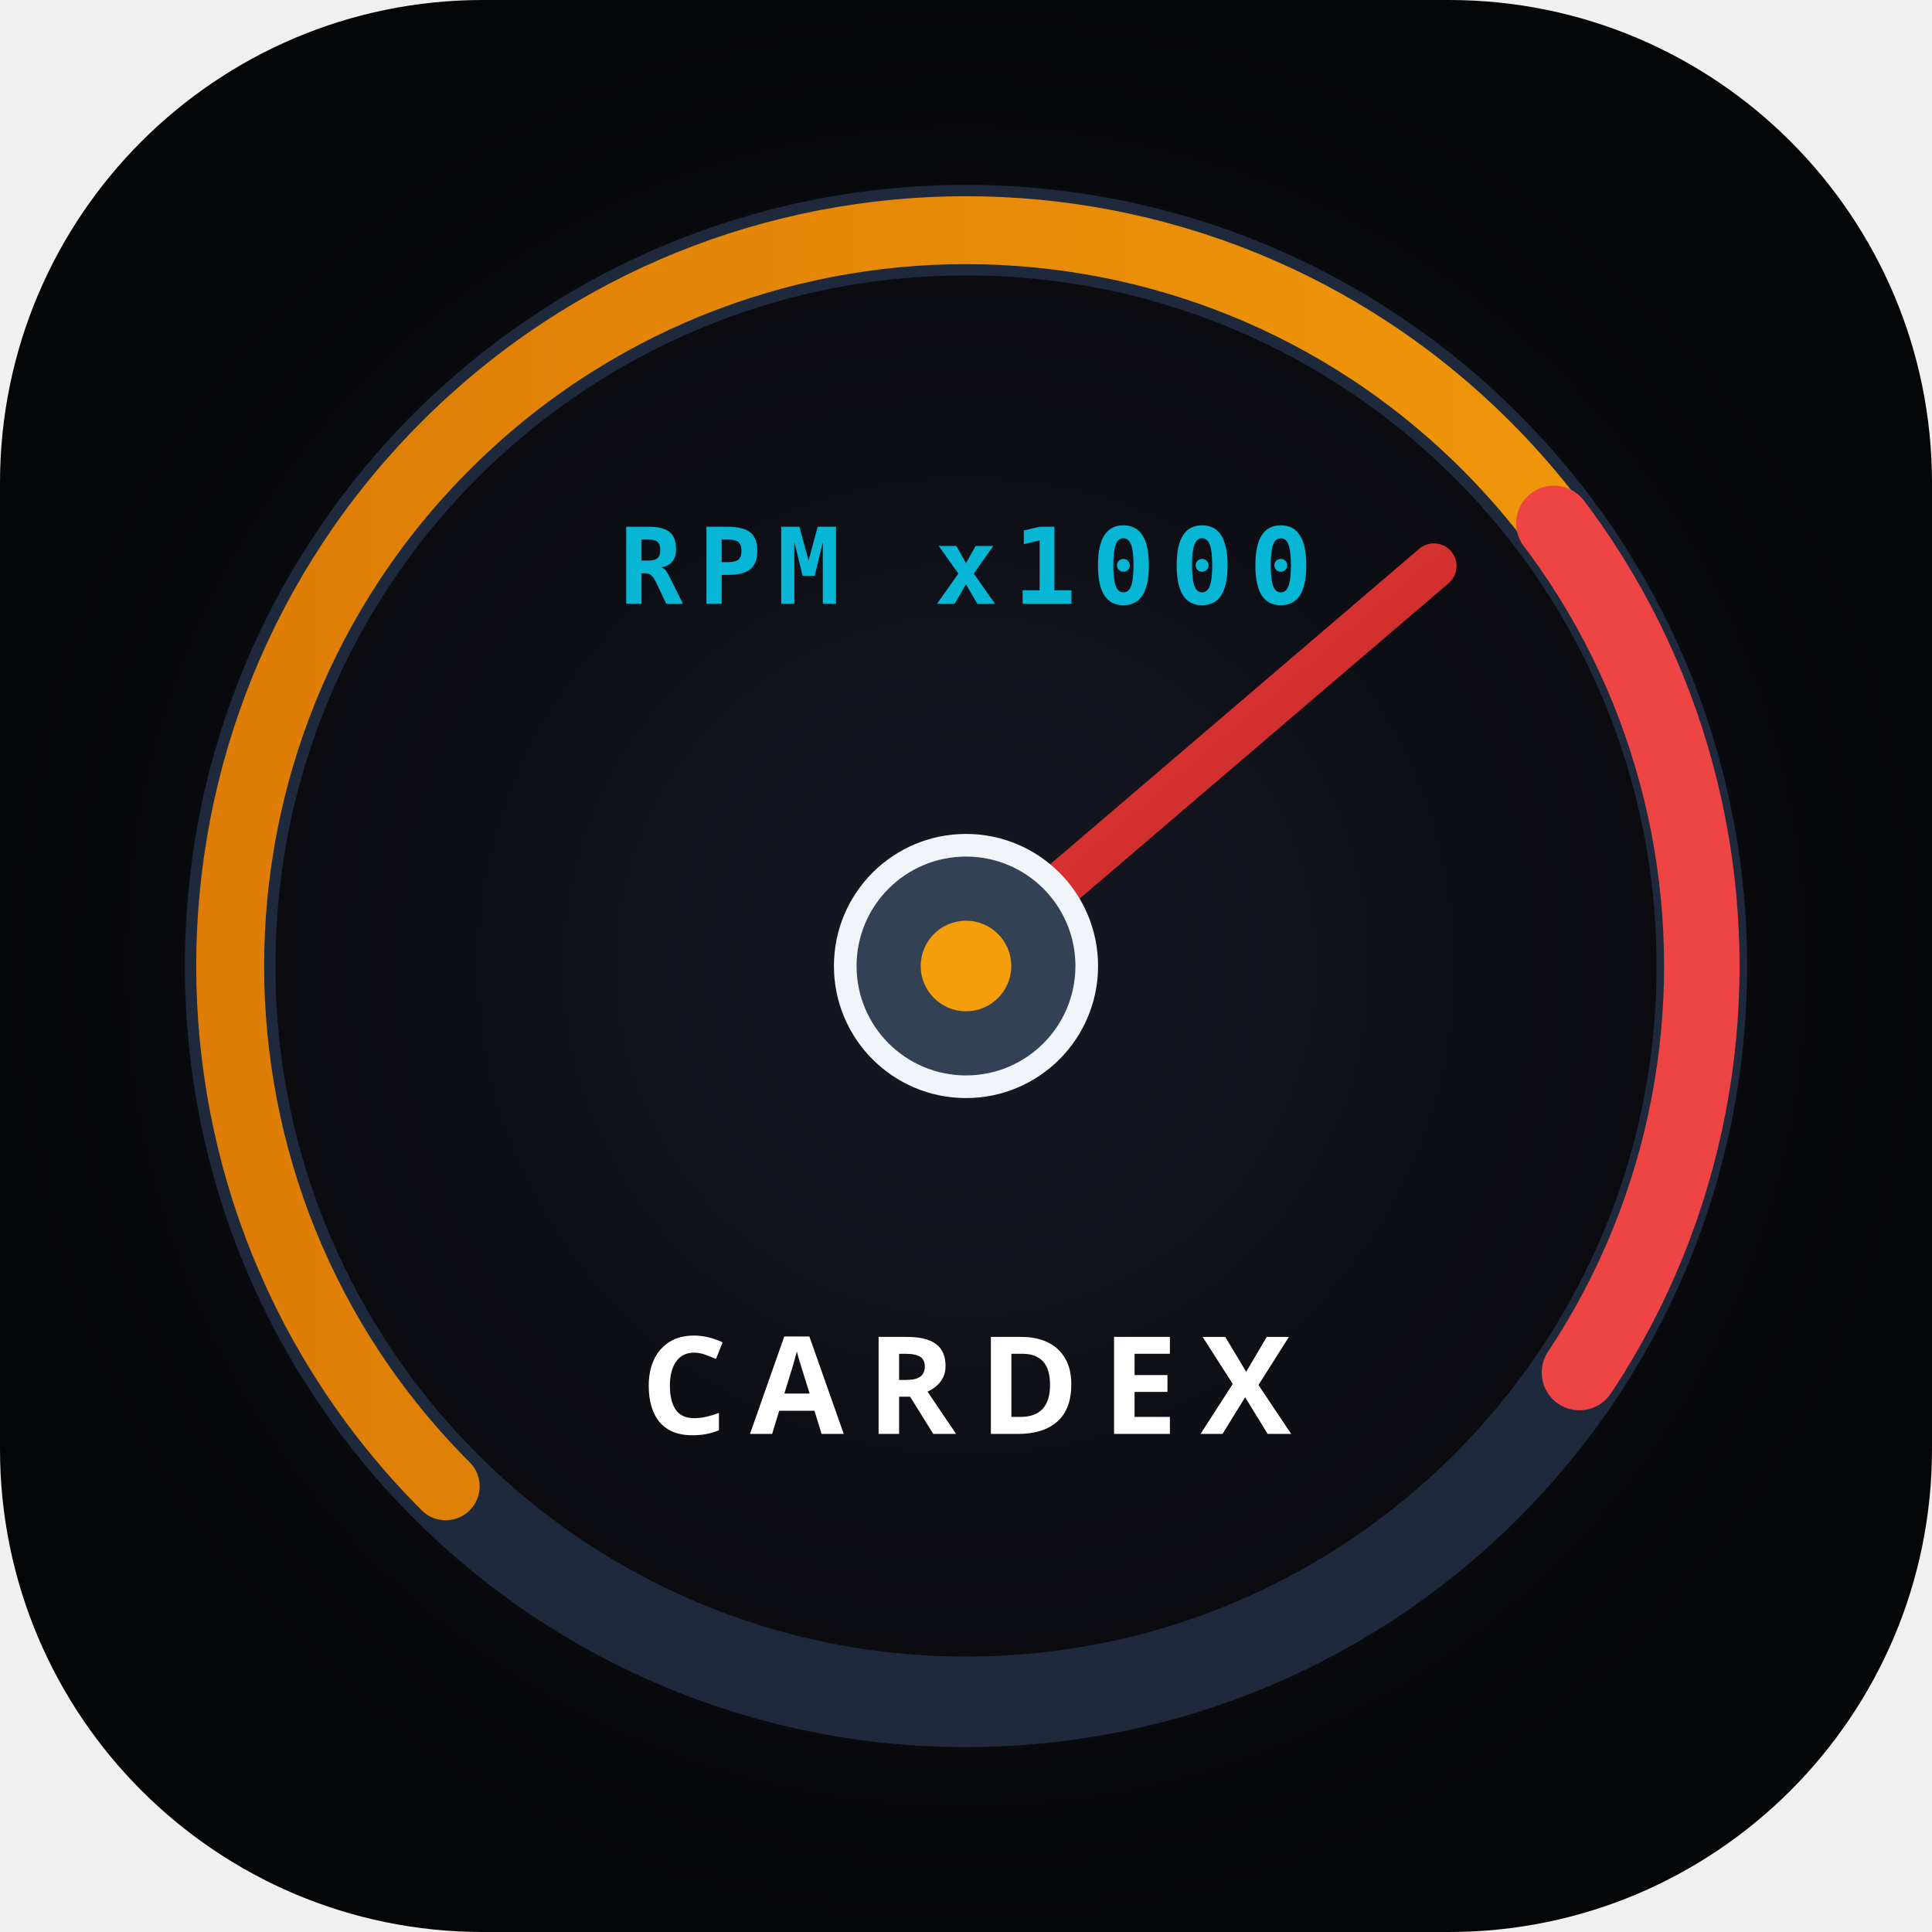
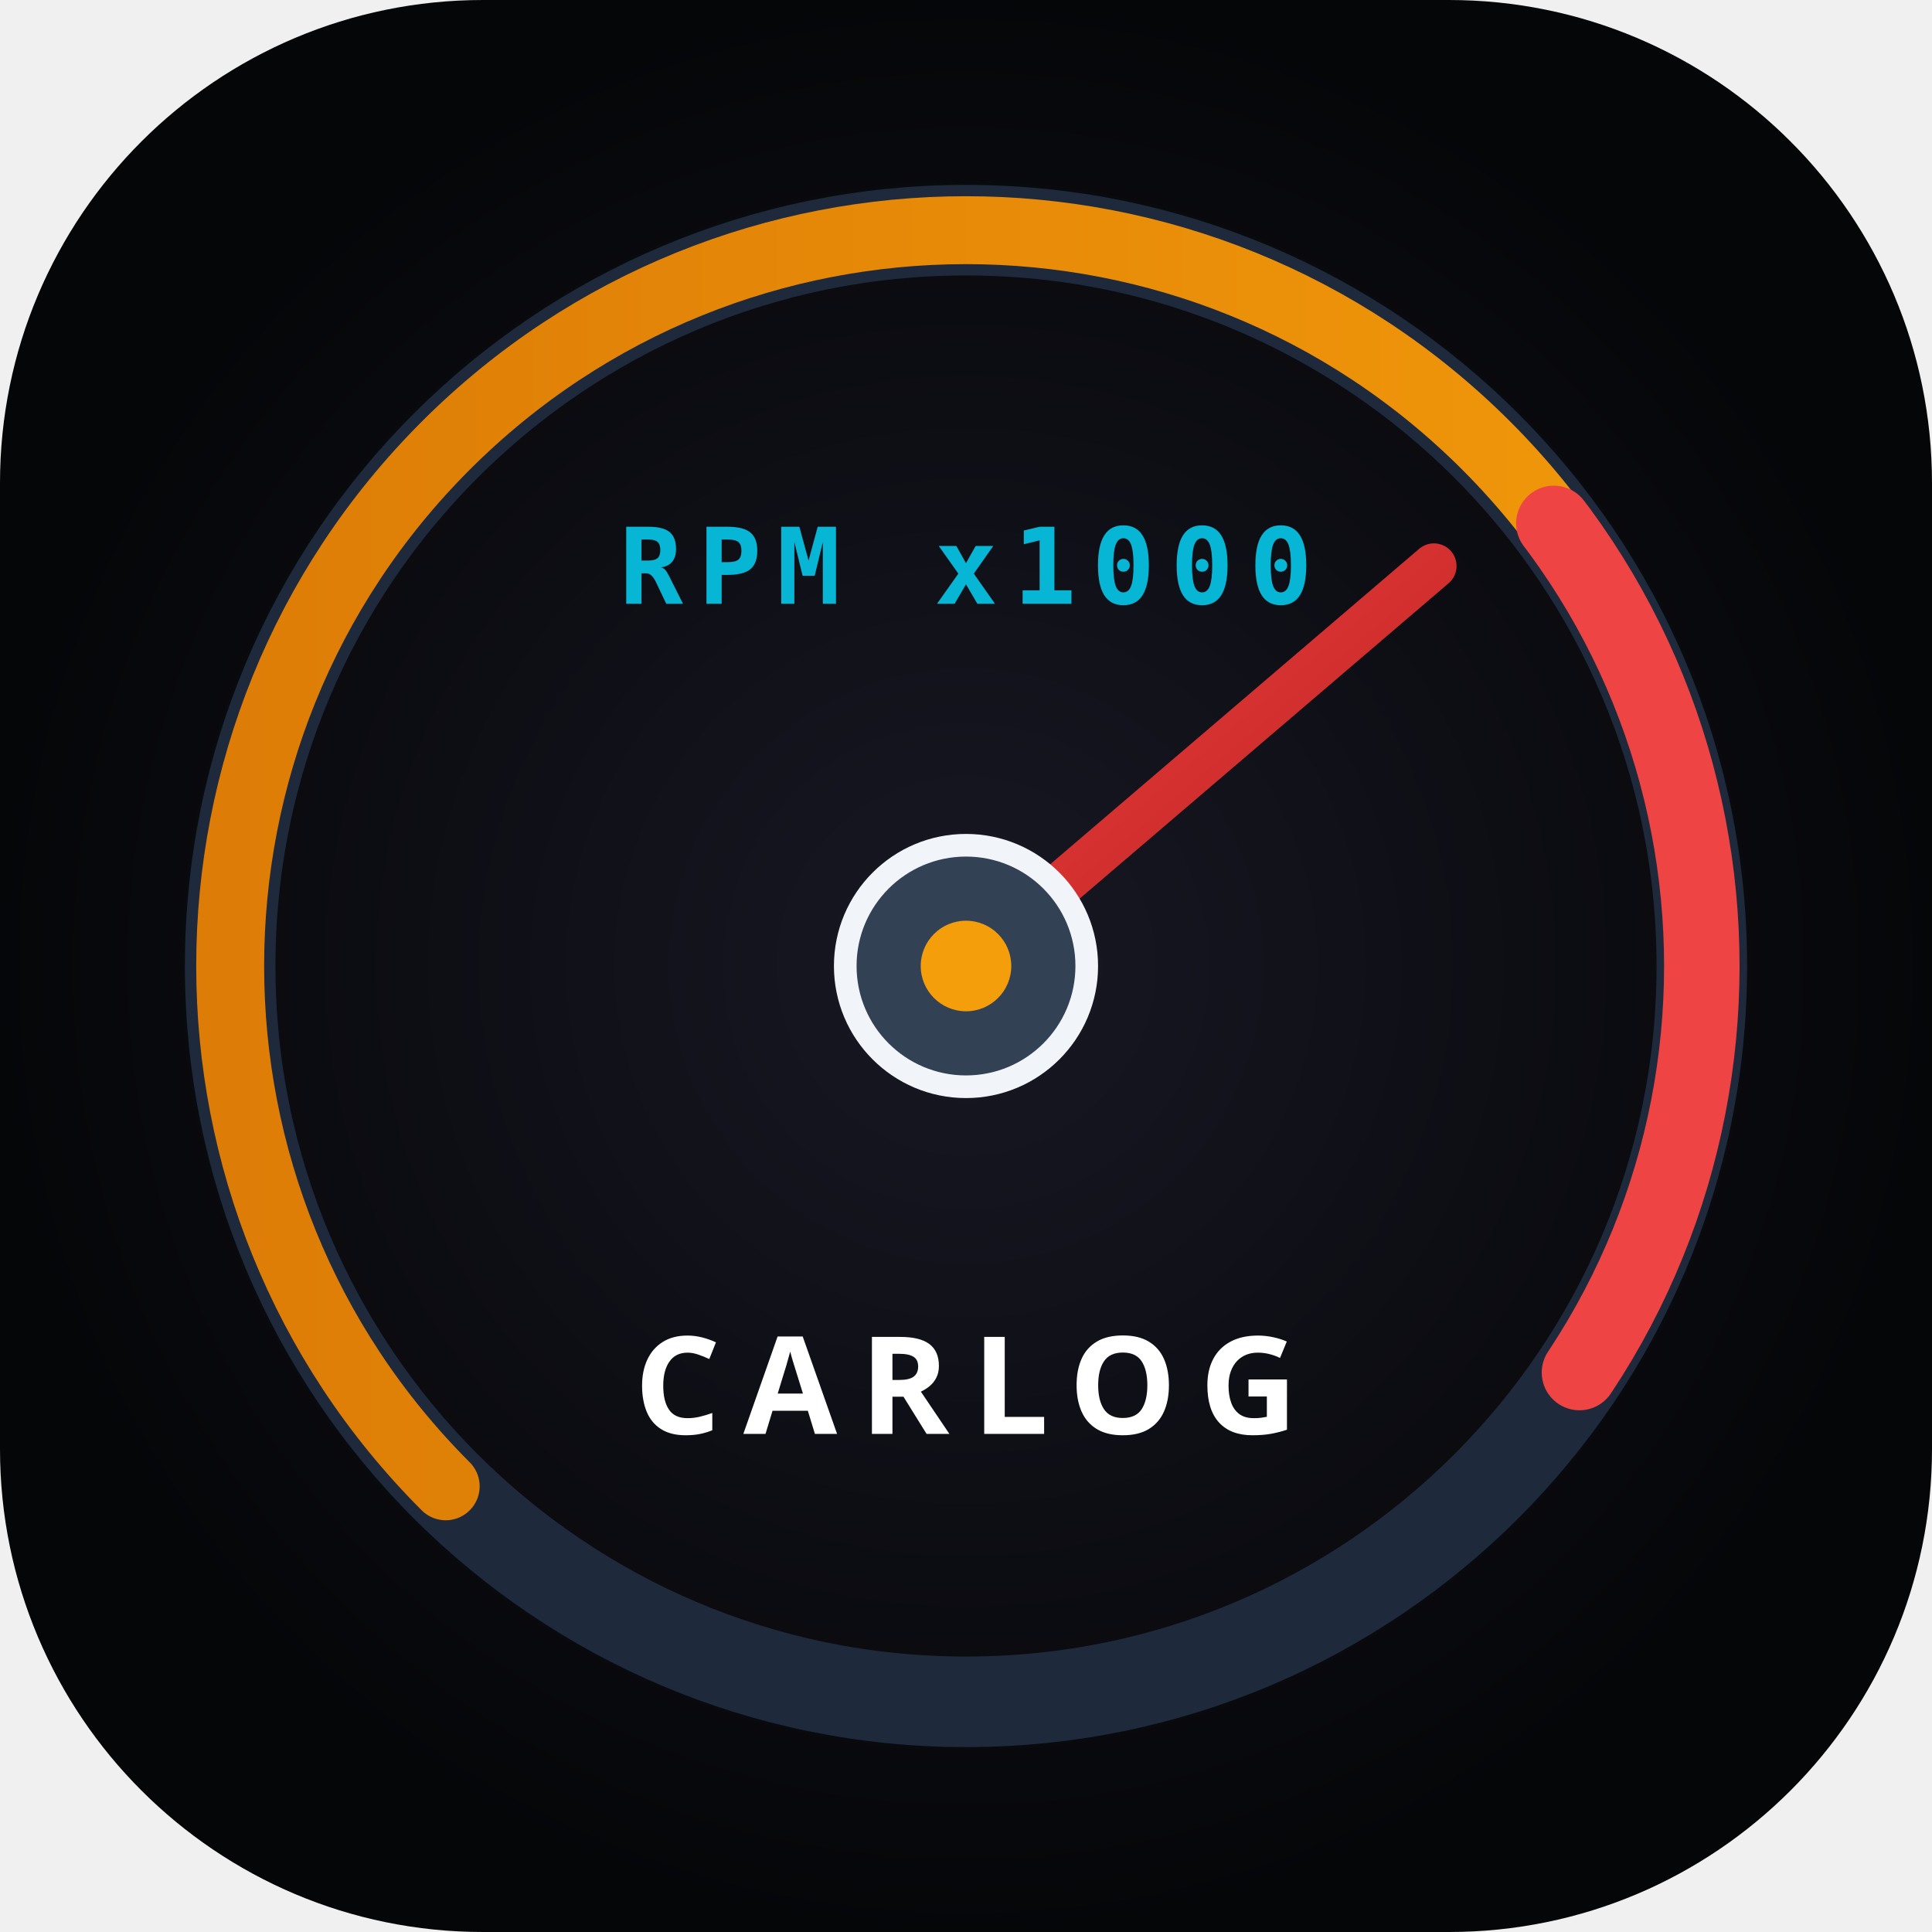
<svg xmlns="http://www.w3.org/2000/svg" viewBox="0 0 512 512" width="512" height="512">
  <defs>
    <radialGradient id="bgGlow" cx="50%" cy="50%" r="50%">
      <stop offset="0%" stop-color="#181824" />
      <stop offset="100%" stop-color="#050608" />
    </radialGradient>
    <linearGradient id="needleGrad" x1="0%" y1="0%" x2="100%" y2="100%">
      <stop offset="0%" stop-color="#EF4444" />
      <stop offset="100%" stop-color="#B91C1C" />
    </linearGradient>
    <linearGradient id="amberGrad" x1="0%" y1="0%" x2="100%" y2="100%">
      <stop offset="0%" stop-color="#F59E0B" />
      <stop offset="100%" stop-color="#D97706" />
    </linearGradient>
  </defs>
  <rect width="512" height="512" rx="128" fill="url(#bgGlow)" />
  <circle cx="256" cy="256" r="195" fill="none" stroke="#1E293B" stroke-width="24" />
  <circle cx="256" cy="256" r="195" fill="none" stroke="url(#amberGrad)" stroke-width="18" stroke-dasharray="880 1200" stroke-linecap="round" transform="rotate(135 256 256)" />
  <circle cx="256" cy="256" r="195" fill="none" stroke="#EF4444" stroke-width="20" stroke-dasharray="240 1200" stroke-dashoffset="-640" stroke-linecap="round" transform="rotate(135 256 256)" />
  <text x="256" y="160" text-anchor="middle" fill="#06B6D4" font-family="monospace" font-size="28" font-weight="900" letter-spacing="4">RPM x1000</text>
-   <text x="256" y="380" text-anchor="middle" fill="#FFFFFF" font-family="sans-serif" font-weight="900" font-size="36" letter-spacing="6">CARDEX</text>
+   <text x="256" y="380" text-anchor="middle" fill="#FFFFFF" font-family="sans-serif" font-weight="900" font-size="36" letter-spacing="6">CARLOG</text>
  <line x1="256" y1="256" x2="380" y2="150" stroke="url(#needleGrad)" stroke-width="12" stroke-linecap="round" />
  <circle cx="256" cy="256" r="32" fill="#334155" stroke="#F1F5F9" stroke-width="6" />
  <circle cx="256" cy="256" r="12" fill="#F59E0B" />
</svg>
